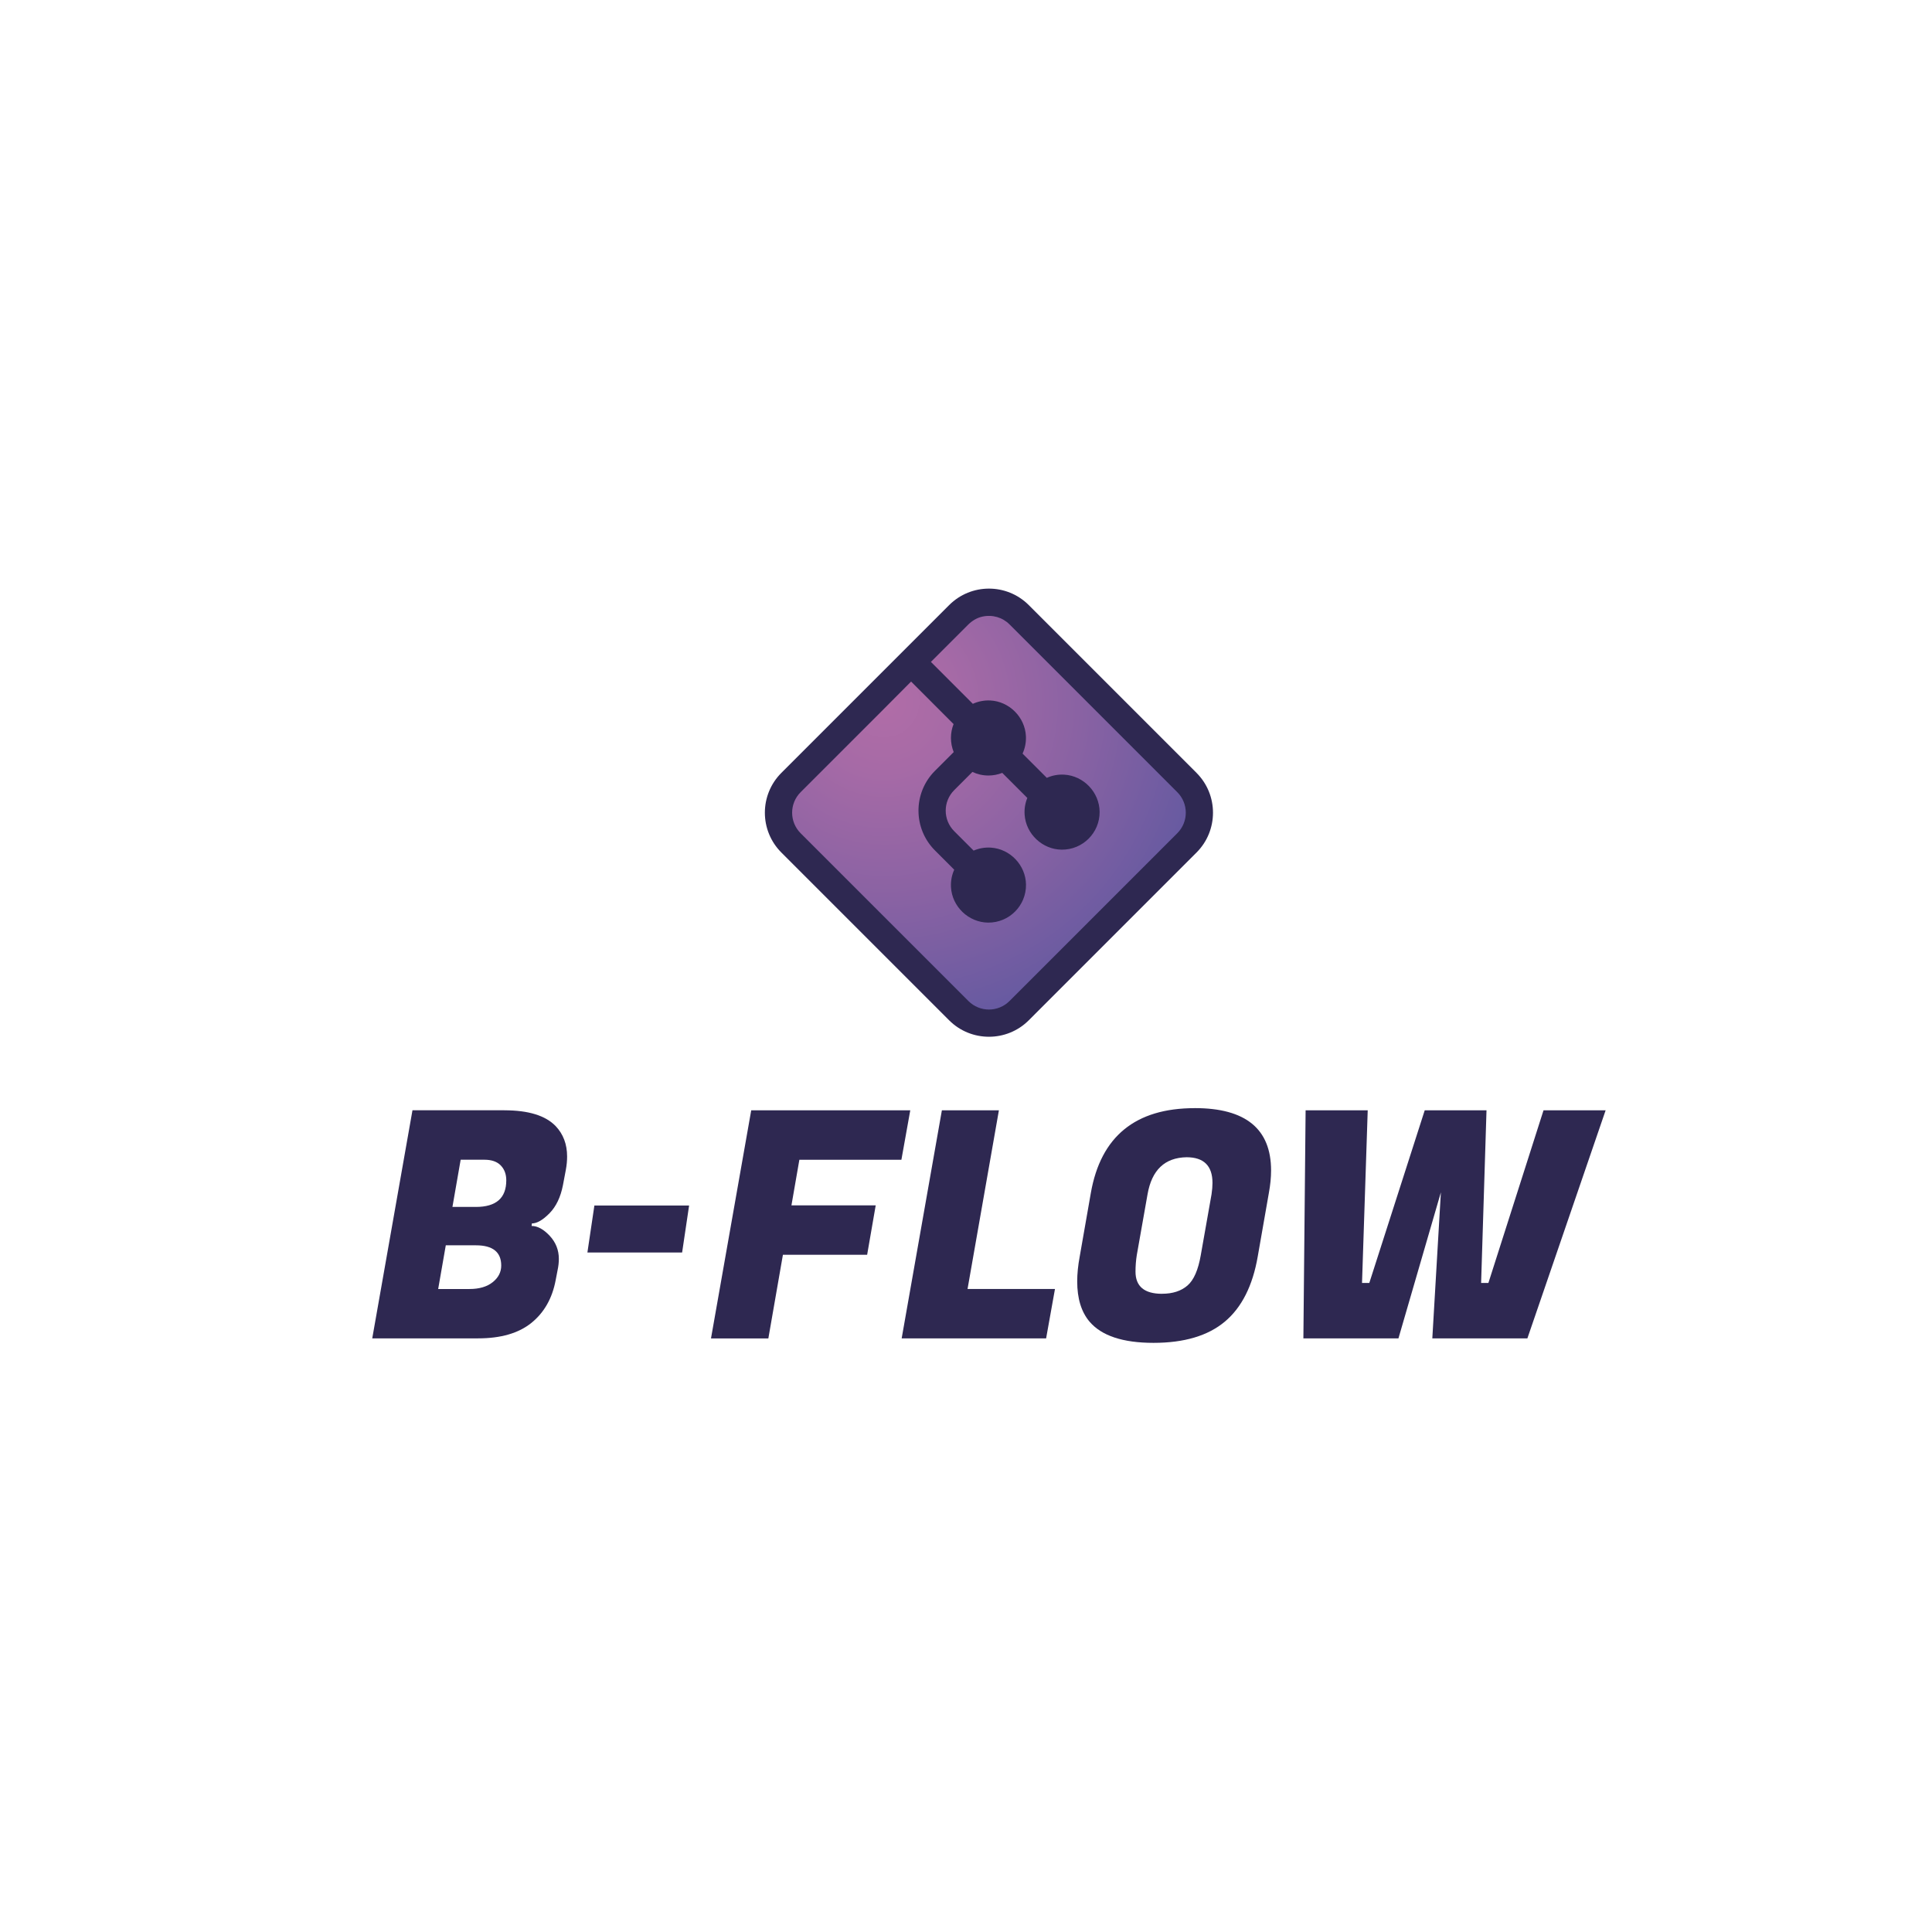
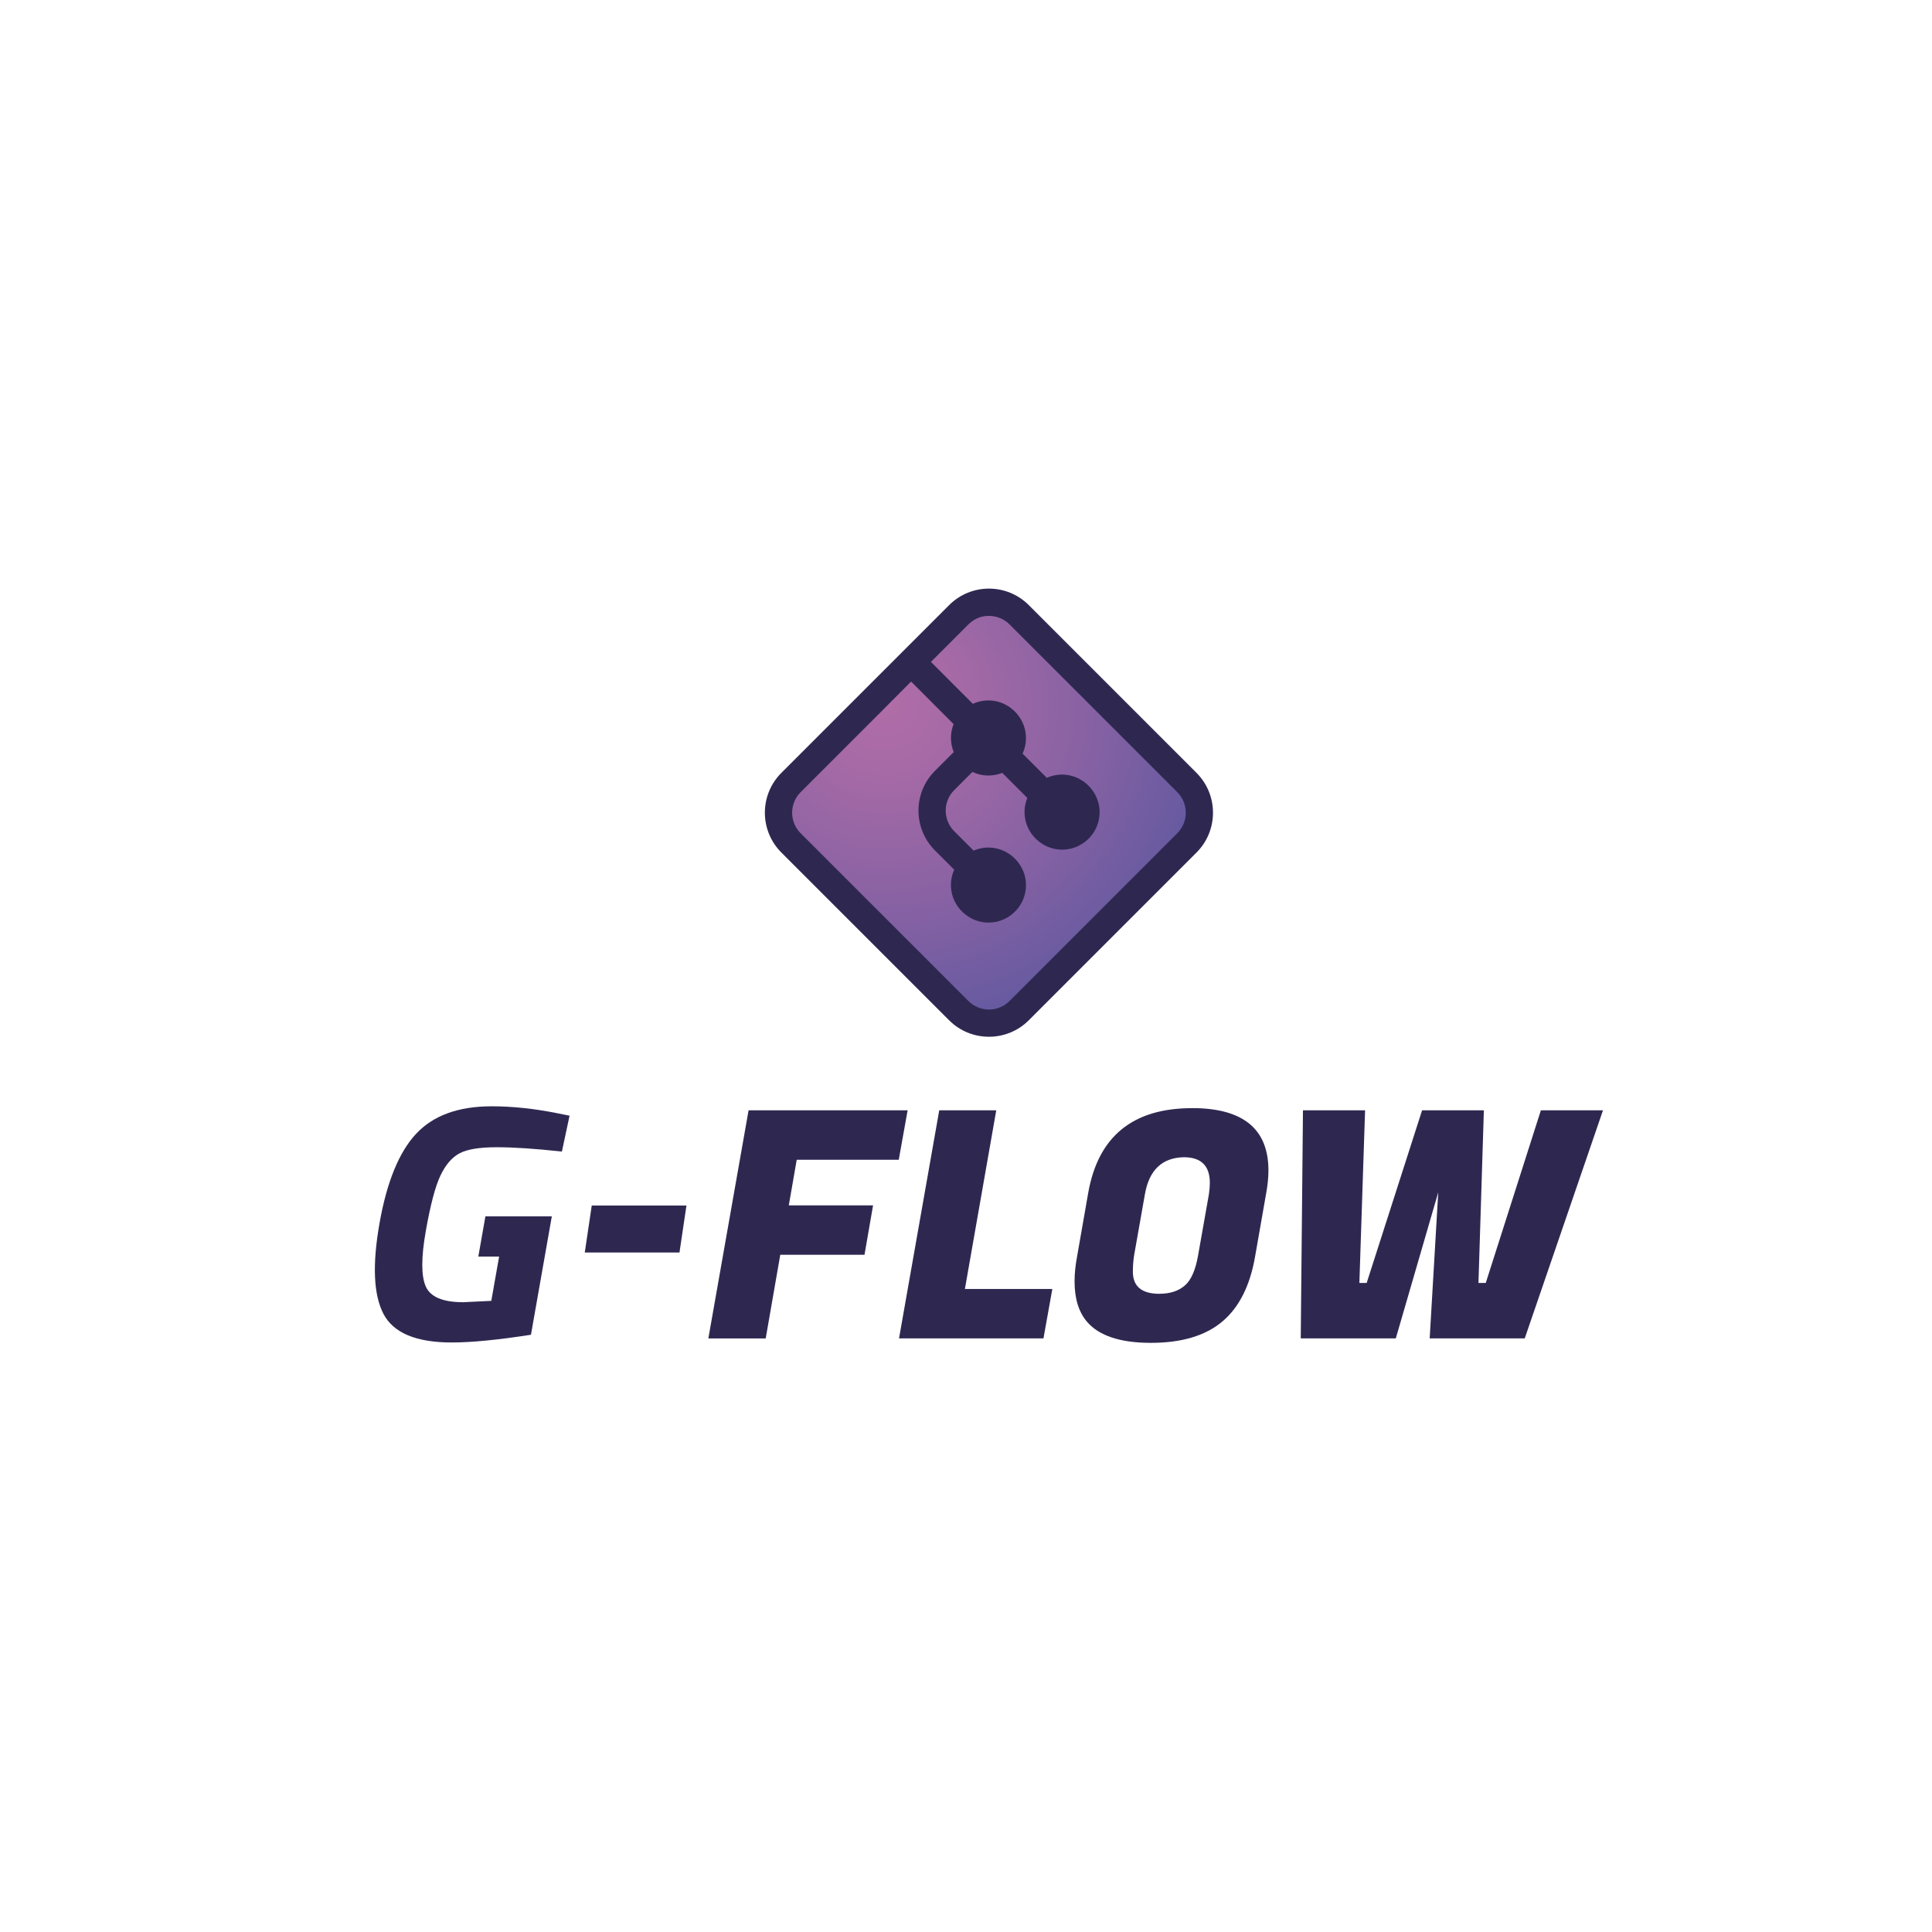
<svg xmlns="http://www.w3.org/2000/svg" id="Logo" viewBox="0 0 512 512">
  <defs>
    <style>
      .cls-1 {
        fill: url(#radial-gradient);
      }

      .cls-2 {
        fill: #2e2851;
      }
    </style>
    <radialGradient id="radial-gradient" cx="-11.92" cy="965.09" fx="-11.92" fy="965.09" r="110.36" gradientTransform="translate(-306.91 -321.3) rotate(-44.68) scale(.78) skewX(.64)" gradientUnits="userSpaceOnUse">
      <stop offset="0" stop-color="#b16da7" />
      <stop offset=".22" stop-color="#a66aa6" />
      <stop offset=".61" stop-color="#8962a3" />
      <stop offset="1" stop-color="#675aa1" />
    </radialGradient>
  </defs>
  <rect class="cls-1" x="217.34" y="170.01" width="90.42" height="90.42" rx="13.8" ry="13.8" transform="translate(229.08 -122.61) rotate(45)" />
  <g>
    <path class="cls-2" d="M317.1,204.82l-44.46-44.46c-5.83-5.83-15.28-5.83-21.11,0l-11.15,11.15-11.82,11.82-21.49,21.49c-5.83,5.83-5.83,15.28,0,21.11l44.46,44.46c2.91,2.91,6.73,4.36,10.55,4.36s7.64-1.45,10.55-4.36l44.46-44.46h0c5.82-5.82,5.82-15.29,0-21.11ZM311.99,220.82l-44.46,44.46c-3.01,3.01-7.88,3.01-10.89,0l-44.46-44.46c-3.01-3.01-3.01-7.88,0-10.89l21.49-21.49,7.78-7.82,11.26,11.27c-.45,1.14-.7,2.37-.7,3.67s.26,2.59.73,3.75l-4.96,4.96c-5.83,5.83-5.83,15.28,0,21.11l5.1,5.1c-.63,1.4-.95,2.96-.86,4.61.27,5.17,4.66,9.36,9.84,9.41,5.58.05,10.11-4.49,10.04-10.07-.06-5.13-4.2-9.49-9.33-9.8-1.62-.1-3.16.19-4.55.79l-5.14-5.14c-3.01-3.01-3.01-7.88,0-10.89l4.82-4.82c1.29.61,2.72.95,4.24.95,1.3,0,2.53-.25,3.67-.7l6.64,6.64c-.56,1.37-.83,2.89-.71,4.49.37,5.09,4.72,9.17,9.82,9.22,5.58.05,10.11-4.48,10.05-10.05-.05-5.16-4.24-9.54-9.39-9.83-1.65-.09-3.21.22-4.6.85l-6.43-6.43c.64-1.39.96-2.94.89-4.59-.23-5.06-4.42-9.26-9.48-9.49-1.64-.07-3.2.26-4.59.89l-11.09-11.09v-.04s9.79-9.79,9.79-9.79c1.05-1.05,2.34-1.86,3.78-2.18,2.7-.61,5.37.18,7.24,2.05l44.46,44.46c3.01,3.01,3.01,7.88,0,10.89Z" />
    <g>
-       <path class="cls-2" d="M133.67,294.24c6.38,0,10.91,1.4,13.6,4.2,2.01,2.13,3.02,4.81,3.02,8.06,0,1.12-.11,2.3-.34,3.53l-.76,4.03c-.62,3.19-1.81,5.68-3.57,7.47-1.76,1.79-3.32,2.69-4.66,2.69l-.08.67c1.57,0,3.16.87,4.79,2.6,1.62,1.74,2.43,3.78,2.43,6.13,0,.95-.11,1.96-.34,3.02l-.5,2.6c-.9,4.81-3.04,8.59-6.42,11.33-3.39,2.74-8.1,4.11-14.15,4.11h-28.04l10.66-60.45h24.35ZM126.12,330.01h-7.98l-2.02,11.59h8.31c2.57,0,4.62-.6,6.13-1.8,1.51-1.2,2.27-2.67,2.27-4.41,0-3.58-2.24-5.37-6.72-5.37ZM128.38,307.34h-6.3l-2.18,12.51h6.21c5.37,0,8.06-2.35,8.06-7.05,0-1.62-.49-2.94-1.47-3.95-.98-1.01-2.42-1.51-4.32-1.51Z" />
-       <path class="cls-2" d="M180.77,331.92h-25.1l1.85-12.45h25.1l-1.85,12.45Z" />
-       <path class="cls-2" d="M229.81,332.53h-22.33l-3.86,22.17h-15.2l10.66-60.45h42.15l-2.35,13.1h-27.04l-2.1,12.09h22.33l-2.27,13.1Z" />
-       <path class="cls-2" d="M277.24,354.69h-38.29l10.66-60.45h15.11l-8.31,47.35h23.17l-2.35,13.1Z" />
-       <path class="cls-2" d="M316.62,293.66c13.49,0,20.23,5.51,20.23,16.54,0,1.85-.2,3.83-.59,5.96l-2.94,16.79c-1.34,7.78-4.25,13.55-8.73,17.3-4.48,3.75-10.78,5.62-18.89,5.62s-13.77-1.87-16.96-5.62c-2.18-2.57-3.27-6.13-3.27-10.66,0-2.01.22-4.23.67-6.63l2.94-16.79c2.63-15,11.81-22.5,27.54-22.5ZM307.97,342.86c2.8,0,5.04-.73,6.72-2.18,1.68-1.45,2.85-4.14,3.53-8.06l2.85-16.12c.17-1.12.25-2.13.25-3.02,0-4.53-2.3-6.8-6.88-6.8-5.77.11-9.21,3.39-10.33,9.82l-2.85,16.12c-.22,1.4-.34,2.85-.34,4.37,0,3.92,2.35,5.88,7.05,5.88Z" />
-       <path class="cls-2" d="M393.94,294.24l-1.43,45.76h1.93l14.61-45.76h16.46l-20.74,60.45h-25.19l2.27-38.71-11.25,38.71h-25.19l.59-60.45h16.46l-1.51,45.76h1.93l14.69-45.76h16.37Z" />
+       <path class="cls-2" d="M132.27,333.01L126.76,333.01L128.64,322.34L146.24,322.34L140.71,353.72Q127.63,355.77 119.72,355.77L119.72,355.77Q105.59,355.77 101.63,348.21Q97.67,340.65 100.57,324.21Q103.47,307.76 110.27,300.47Q117.07,293.18 130.31,293.18L130.31,293.18Q138.58,293.18 147.85,295.05L147.85,295.05L150.94,295.67L148.91,305.18Q138.44,304.03 131.64,304.03Q124.84,304.03 121.81,305.63Q118.77,307.23 116.72,311.54Q114.67,315.85 112.83,326.3Q110.99,336.74 112.83,340.92Q114.67,345.1 122.76,345.1L122.76,345.1L130.2,344.74L132.27,333.01Z" />
+       <path class="cls-2" d="M180.07,331.92h-25.1l1.85-12.45h25.1l-1.85,12.45Z" />
+       <path class="cls-2" d="M229.11,332.53h-22.33l-3.86,22.17h-15.2l10.66-60.45h42.15l-2.35,13.1h-27.04l-2.1,12.09h22.33l-2.27,13.1Z" />
+       <path class="cls-2" d="M276.54,354.69h-38.29l10.66-60.45h15.11l-8.31,47.35h23.17l-2.35,13.1Z" />
+       <path class="cls-2" d="M315.92,293.66c13.49,0,20.23,5.51,20.23,16.54,0,1.85-.2,3.83-.59,5.96l-2.94,16.79c-1.34,7.78-4.25,13.55-8.73,17.3-4.48,3.75-10.78,5.62-18.89,5.62s-13.77-1.87-16.96-5.62c-2.18-2.57-3.27-6.13-3.27-10.66,0-2.01.22-4.23.67-6.63l2.94-16.79c2.63-15,11.81-22.5,27.54-22.5ZM307.27,342.86c2.8,0,5.04-.73,6.72-2.18,1.68-1.45,2.85-4.14,3.53-8.06l2.85-16.12c.17-1.12.25-2.13.25-3.02,0-4.53-2.3-6.8-6.88-6.8-5.77.11-9.21,3.39-10.33,9.82l-2.85,16.12c-.22,1.4-.34,2.85-.34,4.37,0,3.92,2.35,5.88,7.05,5.88Z" />
+       <path class="cls-2" d="M393.24,294.24l-1.43,45.76h1.93l14.61-45.76h16.46l-20.74,60.45h-25.19l2.27-38.71-11.25,38.71h-25.19l.59-60.45h16.46l-1.51,45.76h1.93l14.69-45.76h16.37Z" />
    </g>
  </g>
</svg>
